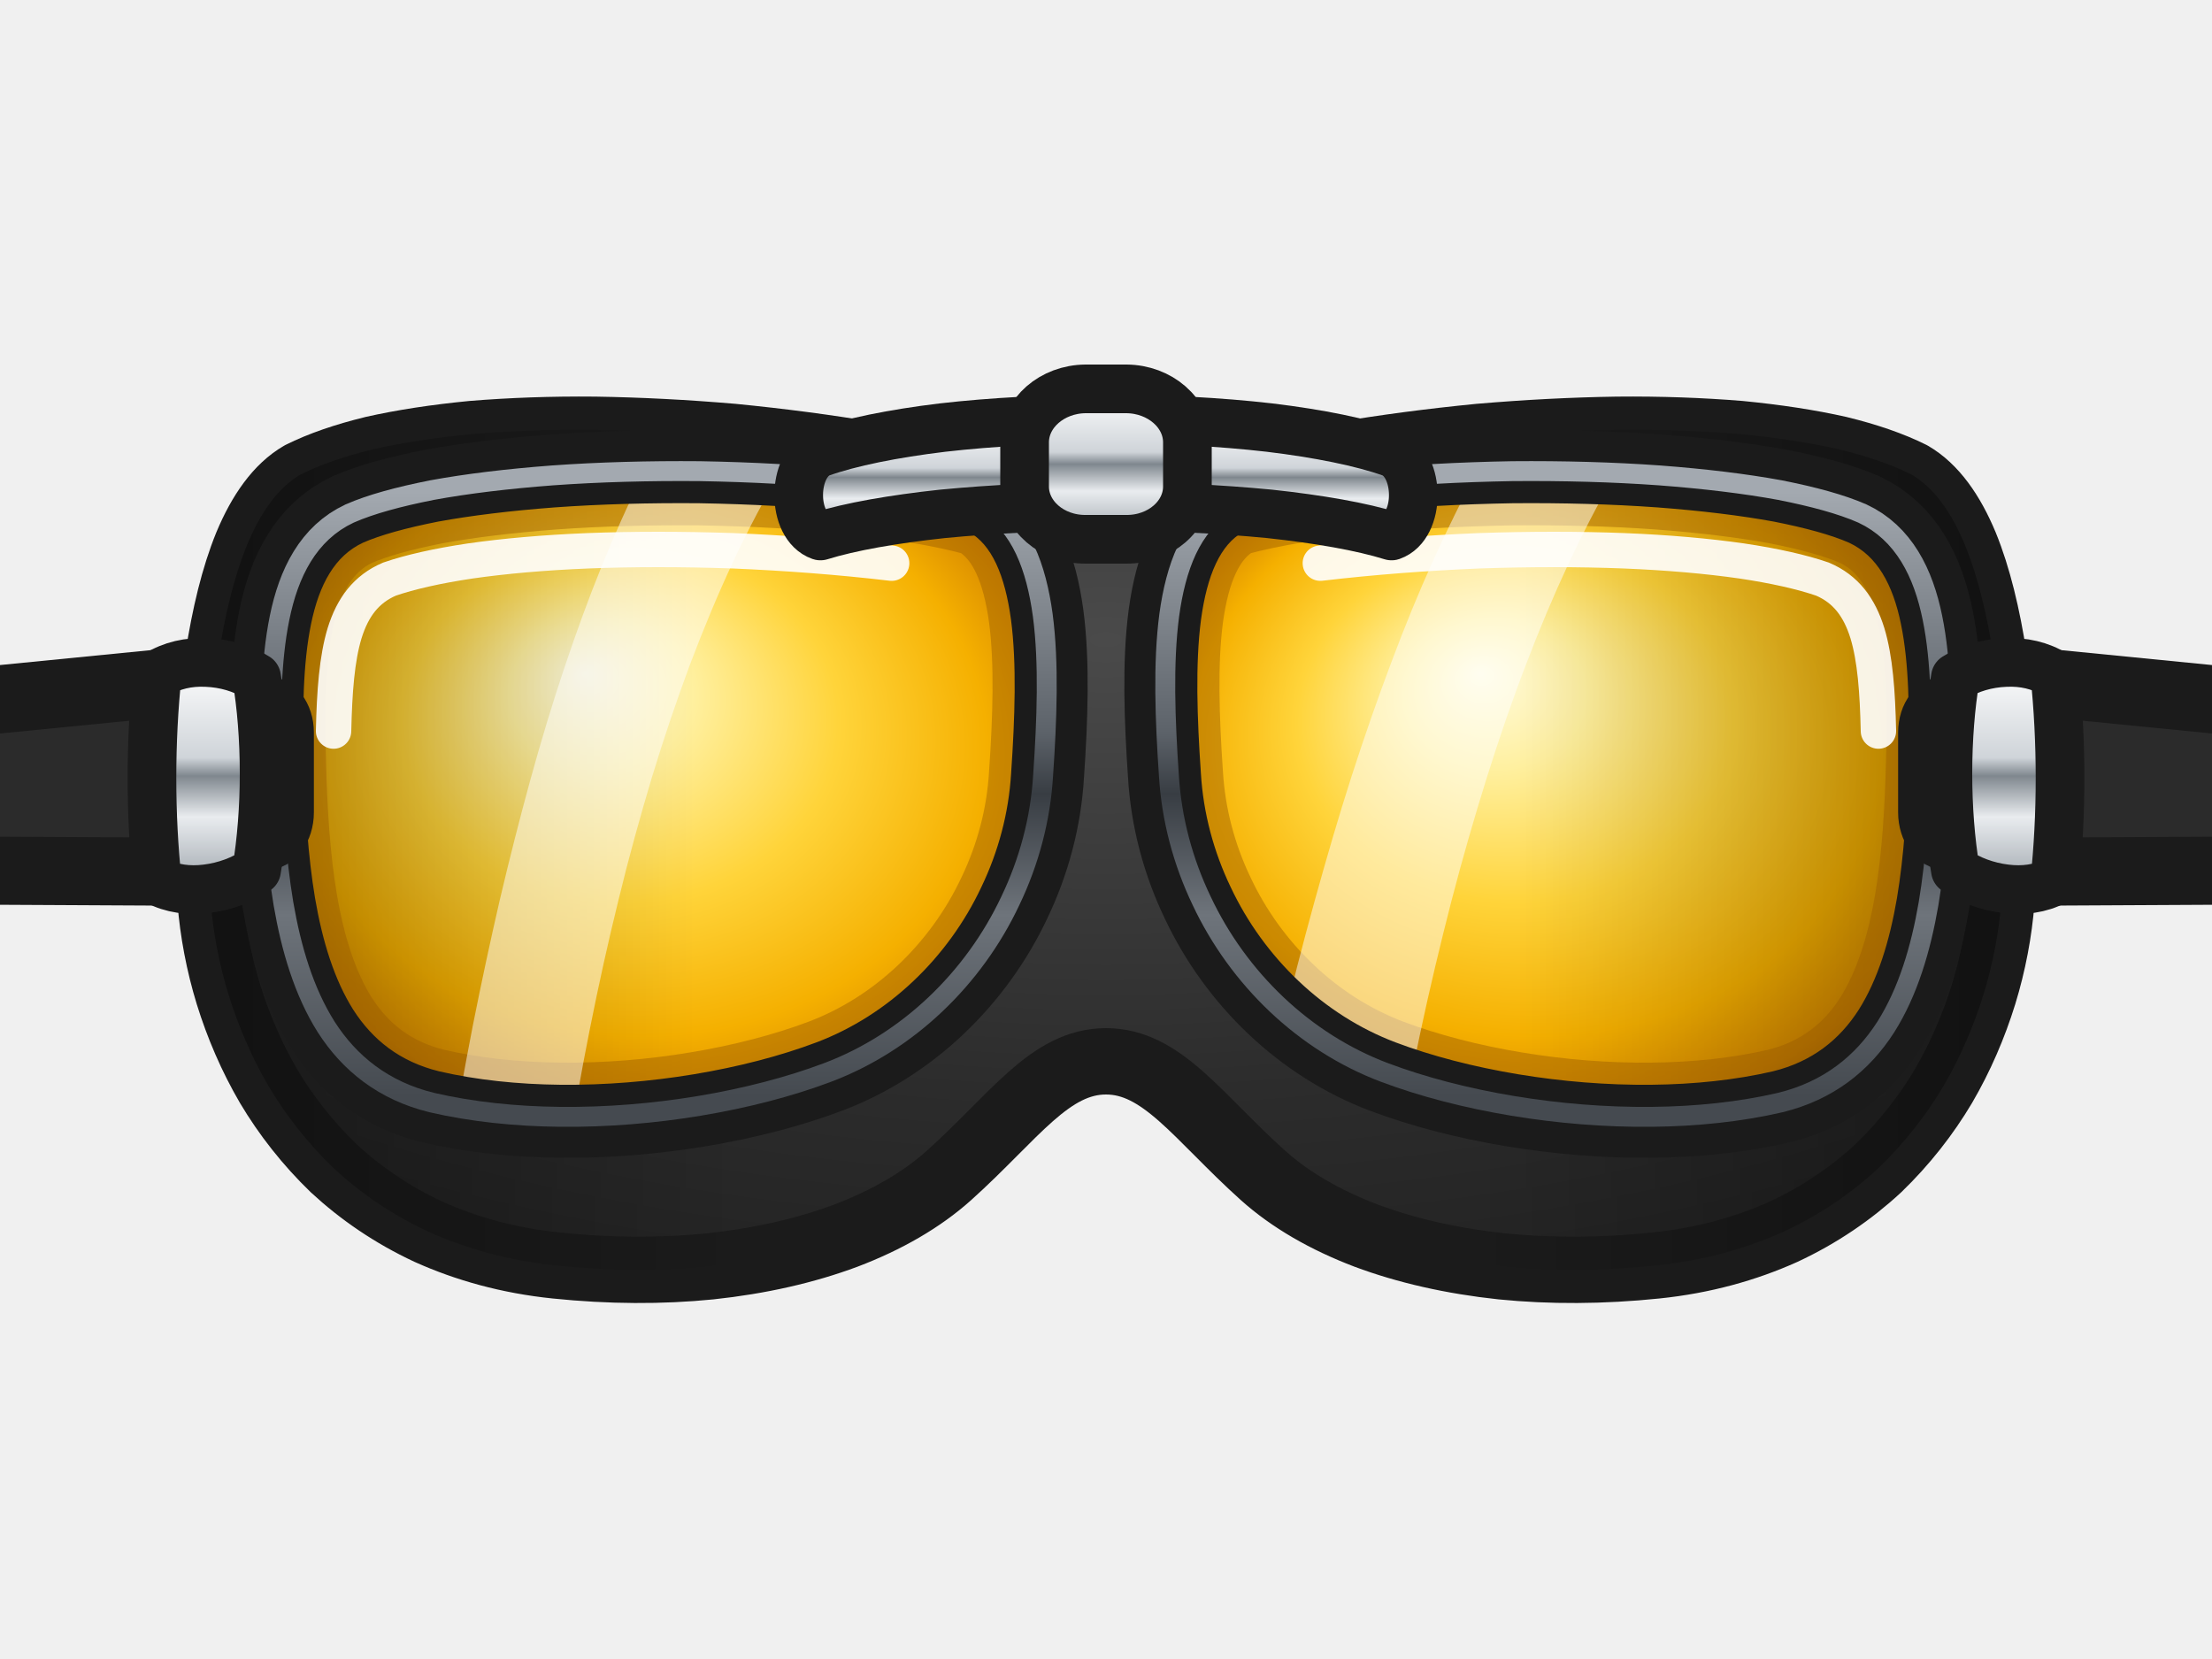
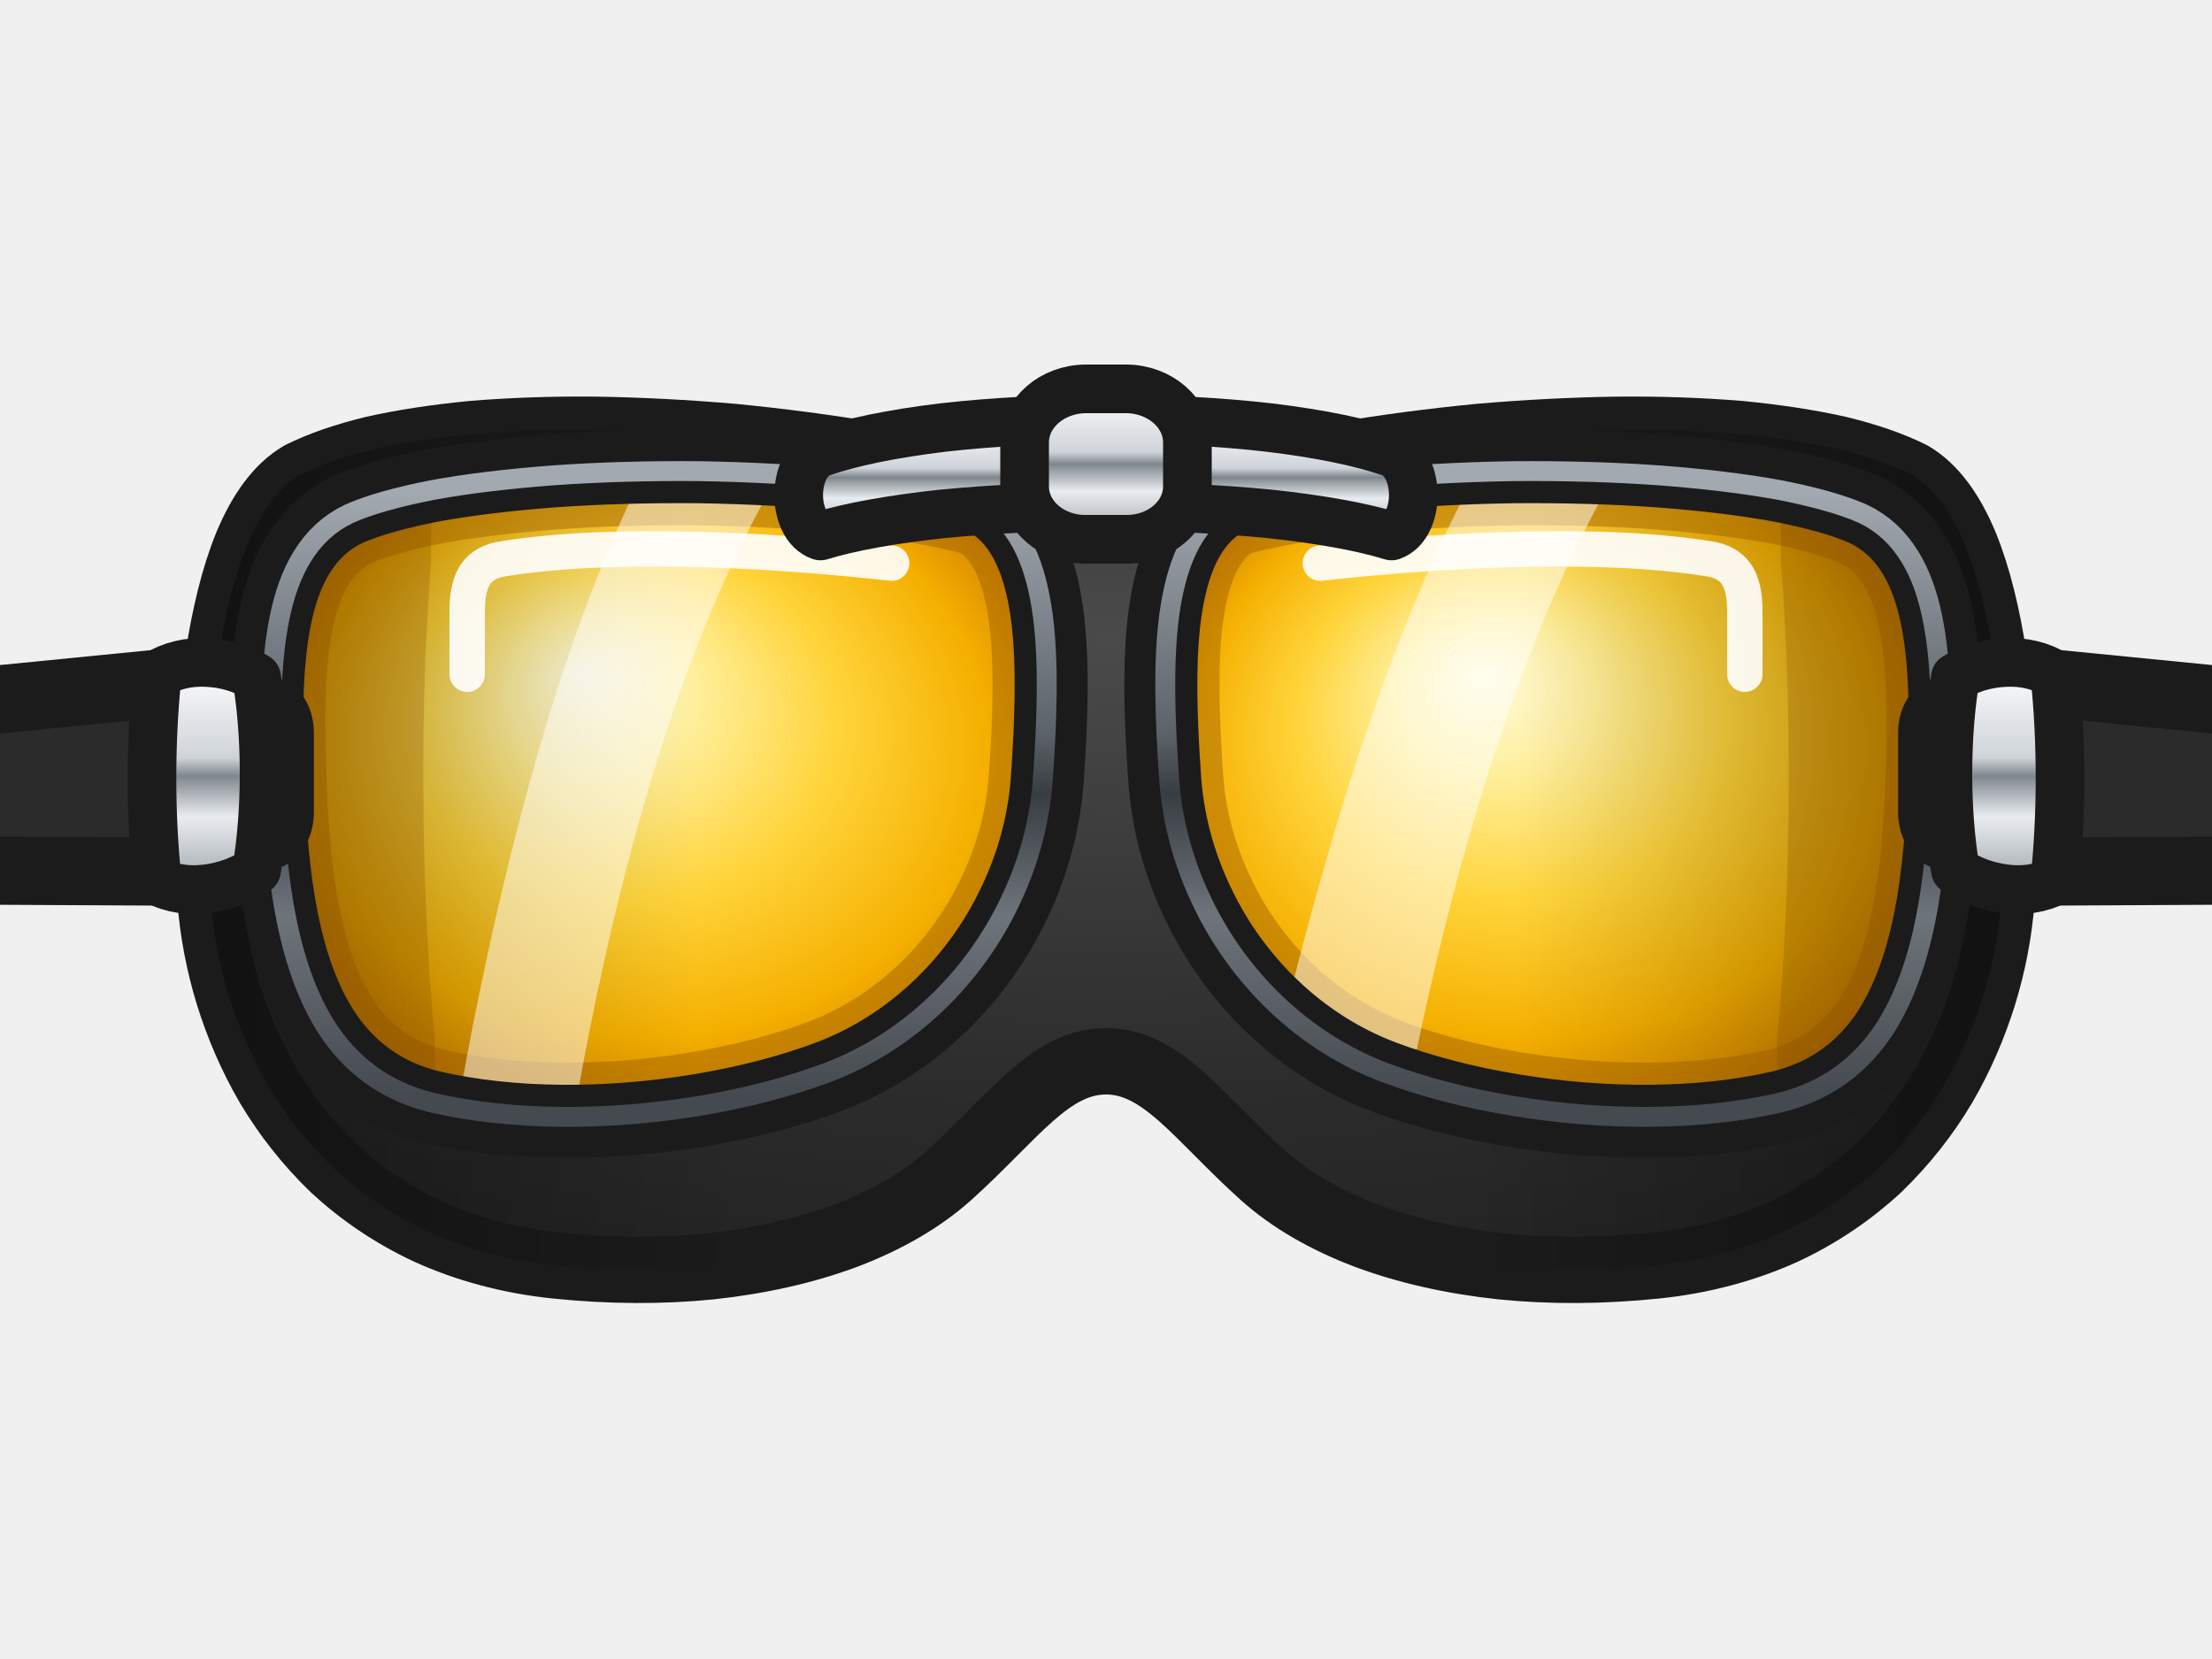
<svg xmlns="http://www.w3.org/2000/svg" viewBox="0 12.5 100 75">
  <g transform="translate(0 -3.52)">
    <defs>
      <radialGradient id="dome" cx=".5" cy=".47" r=".62" fx=".4" fy=".3">
        <stop offset="0" stop-color="#fffbe0" />
        <stop offset=".2" stop-color="#fff0a0" />
        <stop offset=".48" stop-color="#ffd43a" />
        <stop offset=".76" stop-color="#f5b000" />
        <stop offset=".93" stop-color="#d88a00" />
        <stop offset="1" stop-color="#b56f00" />
      </radialGradient>
      <linearGradient id="chrome" x1="0" x2="0" y1="0" y2="1">
        <stop offset="0" stop-color="#fff" />
        <stop offset=".42" stop-color="#cfd4d9" />
        <stop offset=".5" stop-color="#7f878e" />
        <stop offset=".68" stop-color="#e9ecef" />
        <stop offset="1" stop-color="#9ba2a9" />
      </linearGradient>
      <linearGradient id="gunmetal" x1="0" x2="0" y1="0" y2="1">
        <stop offset="0" stop-color="#a3a9b0" />
        <stop offset=".4" stop-color="#5c6269" />
        <stop offset=".5" stop-color="#383d43" />
        <stop offset=".7" stop-color="#6e747b" />
        <stop offset="1" stop-color="#454a50" />
      </linearGradient>
      <radialGradient id="leather" cx=".5" cy=".25" r=".9">
        <stop offset="0" stop-color="#4a4a4a" />
        <stop offset=".6" stop-color="#2c2c2c" />
        <stop offset="1" stop-color="#1f1f1f" />
      </radialGradient>
      <linearGradient id="shadeL" x1="0" x2="1" y1="0" y2="0">
        <stop offset="0" stop-color="#000" stop-opacity=".24" />
        <stop offset=".55" stop-color="#000" stop-opacity="0" />
      </linearGradient>
      <linearGradient id="shadeR" x1="1" x2="0" y1="0" y2="0">
        <stop offset="0" stop-color="#000" stop-opacity=".24" />
        <stop offset=".55" stop-color="#000" stop-opacity="0" />
      </linearGradient>
      <linearGradient id="shadeLR" x1="0" x2="1" y1="0" y2="0">
        <stop offset="0" stop-color="#000" stop-opacity=".35" />
        <stop offset=".3" stop-color="#000" stop-opacity="0" />
        <stop offset=".7" stop-color="#000" stop-opacity="0" />
        <stop offset="1" stop-color="#000" stop-opacity=".35" />
      </linearGradient>
      <path id="lensL" d="M44.04 39.63C42.49 39.21 40.55 38.89 38.39 38.66C36.26 38.43 33.94 38.31 31.62 38.27C29.36 38.25 27.11 38.31 25.04 38.46C23.05 38.61 21.23 38.83 19.71 39.11C18.24 39.4 17.04 39.73 16.2 40.1C14.72 40.79 13.95 42.27 13.57 44.14C13.19 45.99 13.17 48.24 13.24 50.49C13.29 52.6 13.42 54.74 13.75 56.71C14.09 58.69 14.64 60.5 15.55 61.94C16.48 63.39 17.82 64.47 19.74 64.94C21.47 65.34 23.37 65.54 25.34 65.56C27.37 65.58 29.45 65.41 31.44 65.08C33.49 64.74 35.42 64.24 37.09 63.61C38.78 62.97 40.32 61.98 41.63 60.74C42.95 59.49 44.04 57.99 44.82 56.33C45.61 54.68 46.1 52.87 46.21 51C46.38 48.51 46.47 46.01 46.2 43.96C45.92 41.91 45.29 40.32 44.04 39.63Z" />
      <path id="lensR" d="M55.96 39.63C57.51 39.21 59.45 38.89 61.61 38.66C63.74 38.43 66.06 38.31 68.38 38.27C70.64 38.25 72.89 38.31 74.96 38.46C76.95 38.61 78.77 38.83 80.29 39.11C81.76 39.4 82.96 39.73 83.8 40.1C85.28 40.79 86.05 42.27 86.43 44.14C86.81 45.99 86.83 48.24 86.76 50.49C86.71 52.6 86.58 54.74 86.25 56.71C85.91 58.69 85.36 60.5 84.45 61.94C83.52 63.39 82.18 64.47 80.26 64.94C78.53 65.34 76.63 65.54 74.66 65.56C72.63 65.58 70.55 65.41 68.56 65.08C66.51 64.74 64.58 64.24 62.91 63.61C61.22 62.97 59.68 61.98 58.37 60.74C57.05 59.49 55.96 57.99 55.18 56.33C54.39 54.68 53.9 52.87 53.79 51C53.62 48.51 53.53 46.01 53.8 43.96C54.08 41.91 54.71 40.32 55.96 39.63Z" />
      <clipPath id="clipL">
        <use href="#lensL" />
      </clipPath>
      <clipPath id="clipR">
        <use href="#lensR" />
      </clipPath>
+       <clipPath id="frontL">
+         <path d="M19.49 31.58C21.1 31.4 22.76 31.23 24.49 31.06C26.28 30.91 28.11 30.77 30 30.63C31.94 30.51 33.92 30.4 35.94 30.31C37.99 30.22 40.07 30.15 42.17 30.09C44.3 30.05 46.44 30.02 48.59 30C50.74 30 52.89 30.01 55.03 30.04C57.16 30.08 59.27 30.13 61.36 30.2C61.36 32.04 61.36 33.87 61.36 35.71C61.36 37.55 61.36 39.38 61.36 41.22C61.36 43.06 61.36 44.9 61.36 46.73C61.36 48.57 61.36 50.41 61.36 52.24C61.36 54.08 61.36 55.92 61.36 57.76C61.36 59.59 61.36 61.43 61.36 63.27C61.36 65.1 61.36 66.94 61.36 68.78C61.36 70.62 61.36 72.45 61.36 74.29C61.36 76.13 61.36 77.96 61.36 79.8C59.29 79.87 57.18 79.92 55.06 79.96C52.93 79.99 50.79 80 48.65 80C46.52 79.98 44.39 79.95 42.27 79.91C40.18 79.85 38.1 79.78 36.06 79.7C34.05 79.6 32.08 79.5 30.15 79.38C28.27 79.24 26.43 79.1 24.65 78.95C22.93 78.79 21.26 78.62 19.66 78.44C19.66 76.73 19.66 75.02 19.66 73.31C19.66 71.6 19.66 69.89 19.66 68.19C19.66 66.48 19.66 64.77 19.66 63.06C19.49 61.28 19.37 59.41 19.28 57.52C19.19 55.64 19.15 53.73 19.14 51.86C19.13 49.98 19.15 48.14 19.21 46.38C19.27 44.62 19.37 42.95 19.49 41.42Z" />
+       </clipPath>
+       <clipPath id="frontR">
+         <path d="M80.51 31.58C78.9 31.4 77.24 31.23 75.51 31.06C73.72 30.91 71.89 30.77 70 30.63C68.06 30.51 66.08 30.4 64.06 30.31C62.01 30.22 59.93 30.15 57.83 30.09C55.7 30.05 53.56 30.02 51.41 30C49.26 30 47.11 30.01 44.97 30.04C42.84 30.08 40.73 30.13 38.64 30.2C38.64 32.04 38.64 33.87 38.64 35.71C38.64 37.55 38.64 39.38 38.64 41.22C38.64 43.06 38.64 44.9 38.64 46.73C38.64 48.57 38.64 50.41 38.64 52.24C38.64 54.08 38.64 55.92 38.64 57.76C38.64 59.59 38.64 61.43 38.64 63.27C38.64 65.1 38.64 66.94 38.64 68.78C38.64 70.62 38.64 72.45 38.64 74.29C38.64 76.13 38.64 77.96 38.64 79.8C40.71 79.87 42.82 79.92 44.94 79.96C47.07 79.99 49.21 80 51.35 80C53.48 79.98 55.61 79.95 57.73 79.91C59.82 79.85 61.9 79.78 63.94 79.7C65.95 79.6 67.92 79.5 69.85 79.38C71.73 79.24 73.57 79.1 75.35 78.95C77.07 78.79 78.74 78.62 80.34 78.44C80.34 76.73 80.34 75.02 80.34 73.31C80.34 71.6 80.34 69.89 80.34 68.19C80.34 66.48 80.34 64.77 80.34 63.06C80.51 61.28 80.63 59.41 80.72 57.52C80.81 55.64 80.85 53.73 80.86 51.86C80.87 49.98 80.85 48.14 80.79 46.38C80.73 44.62 80.63 42.95 80.51 41.42Z" />
+       </clipPath>
    </defs>
    <path d="M14.29 46.37L7.11 46.93L-300 77.29L-300 53.83L7.11 55.42L14.29 55.45Z" fill="#2b2b2b" />
    <path d="M14.29 46.37L7.11 46.93L-300 77.29" fill="none" stroke="#1b1b1b" stroke-width="3.08" />
    <path d="M14.29 55.45L7.11 55.42L-300 53.83" fill="none" stroke="#1b1b1b" stroke-width="3.08" />
    <path d="M85.71 46.37L92.89 46.93L400 77.29L400 53.83L92.89 55.42L85.71 55.45Z" fill="#2b2b2b" />
    <path d="M85.71 46.37L92.89 46.93L400 77.29" fill="none" stroke="#1b1b1b" stroke-width="3.08" />
    <path d="M85.71 55.45L92.89 55.42L400 53.83" fill="none" stroke="#1b1b1b" stroke-width="3.08" />
    <path d="M50 39.5C48.69 38.92 47.09 38.37 45.3 37.88C43.51 37.4 41.54 36.97 39.46 36.61C37.41 36.26 35.26 35.98 33.11 35.77C31.01 35.59 28.91 35.48 26.89 35.45C24.94 35.43 23.08 35.5 21.36 35.64C19.71 35.8 18.2 36.03 16.87 36.33C15.6 36.64 14.49 37.02 13.59 37.47C12.57 38.06 11.78 39.19 11.17 40.65C10.58 42.09 10.16 43.86 9.87 45.74C9.59 47.61 9.43 49.6 9.38 51.5C9.33 53.4 9.38 55.22 9.52 56.75C9.63 58.14 9.9 59.58 10.33 60.98C10.77 62.4 11.37 63.8 12.14 65.12C12.93 66.45 13.92 67.71 15.08 68.83C16.3 69.96 17.73 70.94 19.36 71.7C21.07 72.47 23 73.01 25.14 73.23C27.56 73.48 29.91 73.49 32.1 73.27C34.35 73.03 36.42 72.56 38.24 71.88C40.08 71.18 41.66 70.27 42.9 69.16C44.38 67.83 45.52 66.54 46.61 65.58C47.7 64.62 48.74 64 50 64C51.26 64 52.3 64.62 53.39 65.58C54.48 66.54 55.62 67.83 57.1 69.16C58.34 70.27 59.92 71.18 61.76 71.88C63.58 72.56 65.65 73.03 67.9 73.27C70.09 73.49 72.44 73.48 74.86 73.23C77 73.01 78.93 72.47 80.64 71.7C82.27 70.94 83.7 69.96 84.92 68.83C86.08 67.71 87.07 66.45 87.86 65.12C88.63 63.8 89.23 62.4 89.67 60.98C90.1 59.58 90.37 58.14 90.48 56.75C90.62 55.22 90.67 53.4 90.62 51.5C90.57 49.6 90.41 47.61 90.13 45.74C89.84 43.86 89.42 42.09 88.83 40.65C88.22 39.19 87.43 38.06 86.41 37.47C85.51 37.02 84.4 36.64 83.13 36.33C81.8 36.03 80.29 35.8 78.64 35.64C76.92 35.5 75.06 35.43 73.11 35.45C71.09 35.48 68.99 35.59 66.89 35.77C64.74 35.98 62.59 36.26 60.54 36.61C58.46 36.97 56.49 37.4 54.7 37.88C52.91 38.37 51.31 38.92 50 39.5Z" fill="url(#leather)" stroke="#1b1b1b" stroke-width="3" stroke-linejoin="round" />
    <path d="M50 39.5C48.69 38.92 47.09 38.37 45.3 37.88C43.51 37.4 41.54 36.97 39.46 36.61C37.41 36.26 35.26 35.98 33.11 35.77C31.01 35.59 28.91 35.48 26.89 35.45C24.94 35.43 23.08 35.5 21.36 35.64C19.71 35.8 18.2 36.03 16.87 36.33C15.6 36.64 14.49 37.02 13.59 37.47C12.57 38.06 11.78 39.19 11.17 40.65C10.58 42.09 10.16 43.86 9.87 45.74C9.59 47.61 9.43 49.6 9.38 51.5C9.33 53.4 9.38 55.22 9.52 56.75C9.63 58.14 9.9 59.58 10.33 60.98C10.77 62.4 11.37 63.8 12.14 65.12C12.93 66.45 13.92 67.71 15.08 68.83C16.3 69.96 17.73 70.94 19.36 71.7C21.07 72.47 23 73.01 25.14 73.23C27.56 73.48 29.91 73.49 32.1 73.27C34.35 73.03 36.42 72.56 38.24 71.88C40.08 71.18 41.66 70.27 42.9 69.16C44.38 67.83 45.52 66.54 46.61 65.58C47.7 64.62 48.74 64 50 64C51.26 64 52.3 64.62 53.39 65.58C54.48 66.54 55.62 67.83 57.1 69.16C58.34 70.27 59.92 71.18 61.76 71.88C63.58 72.56 65.65 73.03 67.9 73.27C70.09 73.49 72.44 73.48 74.86 73.23C77 73.01 78.93 72.47 80.64 71.7C82.27 70.94 83.7 69.96 84.92 68.83C86.08 67.71 87.07 66.45 87.86 65.12C88.63 63.8 89.23 62.4 89.67 60.98C90.1 59.58 90.37 58.14 90.48 56.75C90.62 55.22 90.67 53.4 90.62 51.5C90.57 49.6 90.41 47.61 90.13 45.74C89.84 43.86 89.42 42.09 88.83 40.65C88.22 39.19 87.43 38.06 86.41 37.47C85.51 37.02 84.4 36.64 83.13 36.33C81.8 36.03 80.29 35.8 78.64 35.64C76.92 35.5 75.06 35.43 73.11 35.45C71.09 35.48 68.99 35.59 66.89 35.77C64.74 35.98 62.59 36.26 60.54 36.61C58.46 36.97 56.49 37.4 54.7 37.88C52.91 38.37 51.31 38.92 50 39.5Z" fill="url(#shadeLR)" />
    <use href="#lensL" fill="none" stroke="#1b1b1b" stroke-width="5.6" stroke-linejoin="round" />
    <use href="#lensR" fill="none" stroke="#1b1b1b" stroke-width="5.6" stroke-linejoin="round" />
    <use href="#lensL" fill="none" stroke="url(#gunmetal)" stroke-width="2.8" stroke-linejoin="round" />
    <use href="#lensR" fill="none" stroke="url(#gunmetal)" stroke-width="2.8" stroke-linejoin="round" />
    <use href="#lensL" fill="url(#dome)" />
    <use href="#lensR" fill="url(#dome)" />
    <use href="#lensL" fill="url(#shadeL)" />
    <use href="#lensR" fill="url(#shadeR)" />
    <g clip-path="url(#clipL)">
      <use href="#lensL" fill="none" stroke="#9a5a00" stroke-width="3" opacity=".45" />
-       <path d="M29.06 37.5C28.41 38.78 27.79 40.16 27.2 41.62C26.61 43.07 26.05 44.61 25.51 46.22C24.97 47.83 24.46 49.52 23.98 51.26C23.5 53.01 23.04 54.81 22.6 56.68C22.17 58.54 21.76 60.45 21.37 62.41C20.99 64.37 20.63 66.38 20.28 68.42C19.94 70.46 19.62 72.54 19.32 74.65C21.03 74.82 22.82 74.97 24.67 75.12C24.94 72.95 25.24 70.81 25.57 68.72C25.9 66.62 26.26 64.57 26.66 62.57C27.06 60.56 27.49 58.61 27.96 56.71C28.42 54.81 28.93 52.97 29.46 51.2C30 49.42 30.58 47.71 31.19 46.07C31.81 44.43 32.46 42.87 33.15 41.4C33.84 39.92 34.58 38.53 35.35 37.24Z" fill="#fff" opacity=".5" />
+       <path d="M6.3 34C7.07 33.79 7.9 33.57 8.79 33.35C9.74 33.14 10.75 32.93 11.82 32.72C12.95 32.52 14.15 32.32 15.4 32.13C16.7 31.94 18.07 31.76 19.49 31.58C19.49 33.22 19.49 34.86 19.49 36.5C19.49 38.14 19.49 39.78 19.49 41.42C19.37 42.95 19.27 44.62 19.21 46.38C19.15 48.14 19.13 49.98 19.14 51.86C19.15 53.73 19.19 55.64 19.28 57.52C19.37 59.41 19.49 61.28 19.66 63.06C19.66 64.77 19.66 66.48 19.66 68.19C19.66 69.89 19.66 71.6 19.66 73.31C19.66 75.02 19.66 76.73 19.66 78.44C18.22 78.26 16.83 78.08 15.51 77.89C14.24 77.69 13.03 77.49 11.89 77.29C10.8 77.08 9.78 76.87 8.82 76.65C7.92 76.44 7.08 76.22 6.3 76Z" fill="#7a4300" opacity=".24" />
+       <g clip-path="url(#frontL)">
+         <path d="M29.06 37.5C28.41 38.78 27.79 40.16 27.2 41.62C26.61 43.07 26.05 44.61 25.51 46.22C24.97 47.83 24.46 49.52 23.98 51.26C23.5 53.01 23.04 54.81 22.6 56.68C22.17 58.54 21.76 60.45 21.37 62.41C20.99 64.37 20.63 66.38 20.28 68.42C19.94 70.46 19.62 72.54 19.32 74.65C21.03 74.82 22.82 74.97 24.67 75.12C24.94 72.95 25.24 70.81 25.57 68.72C25.9 66.62 26.26 64.57 26.66 62.57C27.06 60.56 27.49 58.61 27.96 56.71C28.42 54.81 28.93 52.97 29.46 51.2C30 49.42 30.58 47.71 31.19 46.07C31.81 44.43 32.46 42.87 33.15 41.4C33.84 39.92 34.58 38.53 35.35 37.24Z" fill="#fff" opacity=".5" />
+       </g>
    </g>
    <g clip-path="url(#clipR)">
      <use href="#lensR" fill="none" stroke="#9a5a00" stroke-width="3" opacity=".45" />
-       <path d="M66.8 37.32C66.11 38.56 65.45 39.9 64.8 41.34C64.14 42.79 63.51 44.33 62.9 45.96C62.28 47.6 61.68 49.32 61.1 51.12C60.52 52.92 59.97 54.81 59.43 56.76C58.89 58.71 58.37 60.73 57.88 62.82C57.38 64.9 56.91 67.04 56.45 69.24C56 71.43 55.57 73.68 55.16 75.97C57.44 75.93 59.69 75.88 61.92 75.82C62.23 73.54 62.58 71.31 62.96 69.13C63.34 66.95 63.76 64.82 64.2 62.75C64.64 60.68 65.12 58.68 65.62 56.74C66.12 54.81 66.66 52.95 67.22 51.16C67.78 49.38 68.36 47.69 68.98 46.08C69.59 44.47 70.23 42.96 70.89 41.54C71.55 40.13 72.23 38.82 72.93 37.61Z" fill="#fff" opacity=".5" />
+       <path d="M93.7 34C92.93 33.79 92.1 33.57 91.21 33.35C90.26 33.14 89.25 32.93 88.18 32.72C87.05 32.52 85.85 32.32 84.6 32.13C83.3 31.94 81.93 31.76 80.51 31.58C80.51 33.22 80.51 34.86 80.51 36.5C80.51 38.14 80.51 39.78 80.51 41.42C80.63 42.95 80.73 44.62 80.79 46.38C80.85 48.14 80.87 49.98 80.86 51.86C80.85 53.73 80.81 55.64 80.72 57.52C80.63 59.41 80.51 61.28 80.34 63.06C80.34 64.77 80.34 66.48 80.34 68.19C80.34 69.89 80.34 71.6 80.34 73.31C80.34 75.02 80.34 76.73 80.34 78.44C81.78 78.26 83.17 78.08 84.49 77.89C85.76 77.69 86.97 77.49 88.11 77.29C89.2 77.08 90.22 76.87 91.18 76.65C92.08 76.44 92.92 76.22 93.7 76Z" fill="#7a4300" opacity=".24" />
+       <g clip-path="url(#frontR)">
+         <path d="M66.8 37.32C66.11 38.56 65.45 39.9 64.8 41.34C64.14 42.79 63.51 44.33 62.9 45.96C62.28 47.6 61.68 49.32 61.1 51.12C60.52 52.92 59.97 54.81 59.43 56.76C58.89 58.71 58.37 60.73 57.88 62.82C57.38 64.9 56.91 67.04 56.45 69.24C56 71.43 55.57 73.68 55.16 75.97C57.44 75.93 59.69 75.88 61.92 75.82C62.23 73.54 62.58 71.31 62.96 69.13C63.34 66.95 63.76 64.82 64.2 62.75C64.64 60.68 65.12 58.68 65.62 56.74C66.12 54.81 66.66 52.95 67.22 51.16C67.78 49.38 68.36 47.69 68.98 46.08C69.59 44.47 70.23 42.96 70.89 41.54C71.55 40.13 72.23 38.82 72.93 37.61Z" fill="#fff" opacity=".5" />
+       </g>
    </g>
-     <path d="M40.31 41.48C37.94 41.2 35.52 41.02 33.15 40.92C30.84 40.84 28.61 40.84 26.57 40.92C24.59 41 22.79 41.16 21.26 41.38C19.78 41.6 18.54 41.88 17.61 42.2C16.55 42.65 15.94 43.48 15.58 44.64C15.23 45.79 15.12 47.28 15.08 49.07" fill="none" stroke="#fff" stroke-width="1.6" stroke-linecap="round" opacity=".9" />
-     <path d="M59.69 41.48C62.06 41.2 64.48 41.02 66.85 40.92C69.16 40.84 71.39 40.84 73.43 40.92C75.41 41 77.21 41.16 78.74 41.38C80.22 41.6 81.46 41.88 82.39 42.2C83.45 42.65 84.06 43.48 84.42 44.64C84.77 45.79 84.88 47.28 84.92 49.07" fill="none" stroke="#fff" stroke-width="1.6" stroke-linecap="round" opacity=".9" />
+     <path d="M40.31 41.48C37.53 41.17 34.93 40.98 32.58 40.89C30.3 40.81 28.27 40.82 26.57 40.9C24.91 40.99 23.55 41.14 22.54 41.32C21.47 41.57 21.12 42.35 21.12 43.67C21.12 44.62 21.12 45.56 21.12 46.5" fill="none" stroke="#fff" stroke-width="1.6" stroke-linecap="round" opacity=".9" />
+     <path d="M59.69 41.48C62.47 41.17 65.07 40.98 67.42 40.89C69.7 40.81 71.73 40.82 73.43 40.9C75.09 40.99 76.45 41.14 77.46 41.32C78.53 41.57 78.88 42.35 78.88 43.67C78.88 44.62 78.88 45.56 78.88 46.5" fill="none" stroke="#fff" stroke-width="1.6" stroke-linecap="round" opacity=".9" />
    <use href="#lensL" fill="none" stroke="#1b1b1b" stroke-width="1" stroke-linejoin="round" />
    <use href="#lensR" fill="none" stroke="#1b1b1b" stroke-width="1" stroke-linejoin="round" />
    <path d="M12.05 47.5C12.05 47.5 12.05 47.5 12.05 47.5C12.74 47.46 13.31 48.19 13.31 49.14C13.31 50.34 13.31 51.54 13.31 52.75C13.31 53.69 12.74 54.46 12.05 54.46C12.05 54.46 12.05 54.46 12.05 54.46C11.38 54.47 10.86 53.72 10.86 52.79C10.86 51.61 10.86 50.43 10.86 49.26C10.86 48.33 11.38 47.54 12.05 47.5Z" fill="url(#chrome)" stroke="#1b1b1b" stroke-width="1.76" />
    <path d="M87.95 47.5C87.95 47.5 87.95 47.5 87.95 47.5C87.26 47.46 86.69 48.19 86.69 49.14C86.69 50.34 86.69 51.54 86.69 52.75C86.69 53.69 87.26 54.46 87.95 54.46C87.95 54.46 87.95 54.46 87.95 54.46C88.62 54.47 89.14 53.72 89.14 52.79C89.14 51.61 89.14 50.43 89.14 49.26C89.14 48.33 88.62 47.54 87.95 47.5Z" fill="url(#chrome)" stroke="#1b1b1b" stroke-width="1.76" />
    <path d="M7.11 46.51C7.76 46.1 8.54 45.93 9.33 45.97C10.16 46 10.98 46.24 11.6 46.64C11.82 47.92 11.94 49.45 11.94 50.99C11.94 52.52 11.82 54.06 11.6 55.36C10.98 55.8 10.16 56.1 9.33 56.2C8.54 56.3 7.76 56.2 7.11 55.85C6.95 54.36 6.87 52.78 6.87 51.19C6.87 49.6 6.95 48.01 7.11 46.51Z" fill="url(#chrome)" stroke="#1b1b1b" stroke-width="2.2" stroke-linejoin="round" />
    <path d="M92.89 46.51C92.24 46.1 91.46 45.93 90.67 45.97C89.84 46 89.02 46.24 88.4 46.64C88.18 47.92 88.06 49.45 88.06 50.99C88.06 52.52 88.18 54.06 88.4 55.36C89.02 55.8 89.84 56.1 90.67 56.2C91.46 56.3 92.24 56.2 92.89 55.85C93.05 54.36 93.13 52.78 93.13 51.19C93.13 49.6 93.05 48.01 92.89 46.51Z" fill="url(#chrome)" stroke="#1b1b1b" stroke-width="2.2" stroke-linejoin="round" />
    <path d="M37.09 36.49C38.44 36.01 40.37 35.62 42.61 35.35C44.87 35.09 47.43 34.96 50 34.95C52.57 34.96 55.13 35.09 57.39 35.35C59.63 35.62 61.56 36.01 62.91 36.49C64.22 37.03 64.22 39.79 62.91 40.25C61.56 39.83 59.63 39.49 57.39 39.25C55.13 39.03 52.57 38.91 50 38.9C47.43 38.91 44.87 39.03 42.61 39.25C40.37 39.49 38.44 39.83 37.09 40.25C35.78 39.79 35.78 37.03 37.09 36.49Z" fill="url(#chrome)" stroke="#1b1b1b" stroke-width="2.2" stroke-linejoin="round" />
    <path d="M49.08 33.6C49.69 33.6 50.31 33.6 50.92 33.6C52.44 33.61 53.68 34.69 53.68 36.02C53.68 36.68 53.68 37.35 53.68 38.01C53.68 39.34 52.44 40.41 50.92 40.4C50.31 40.4 49.69 40.4 49.08 40.4C47.56 40.41 46.32 39.34 46.32 38.01C46.32 37.35 46.32 36.68 46.32 36.02C46.32 34.69 47.56 33.61 49.08 33.6Z" fill="url(#chrome)" stroke="#1b1b1b" stroke-width="2.2" />
  </g>
</svg>
